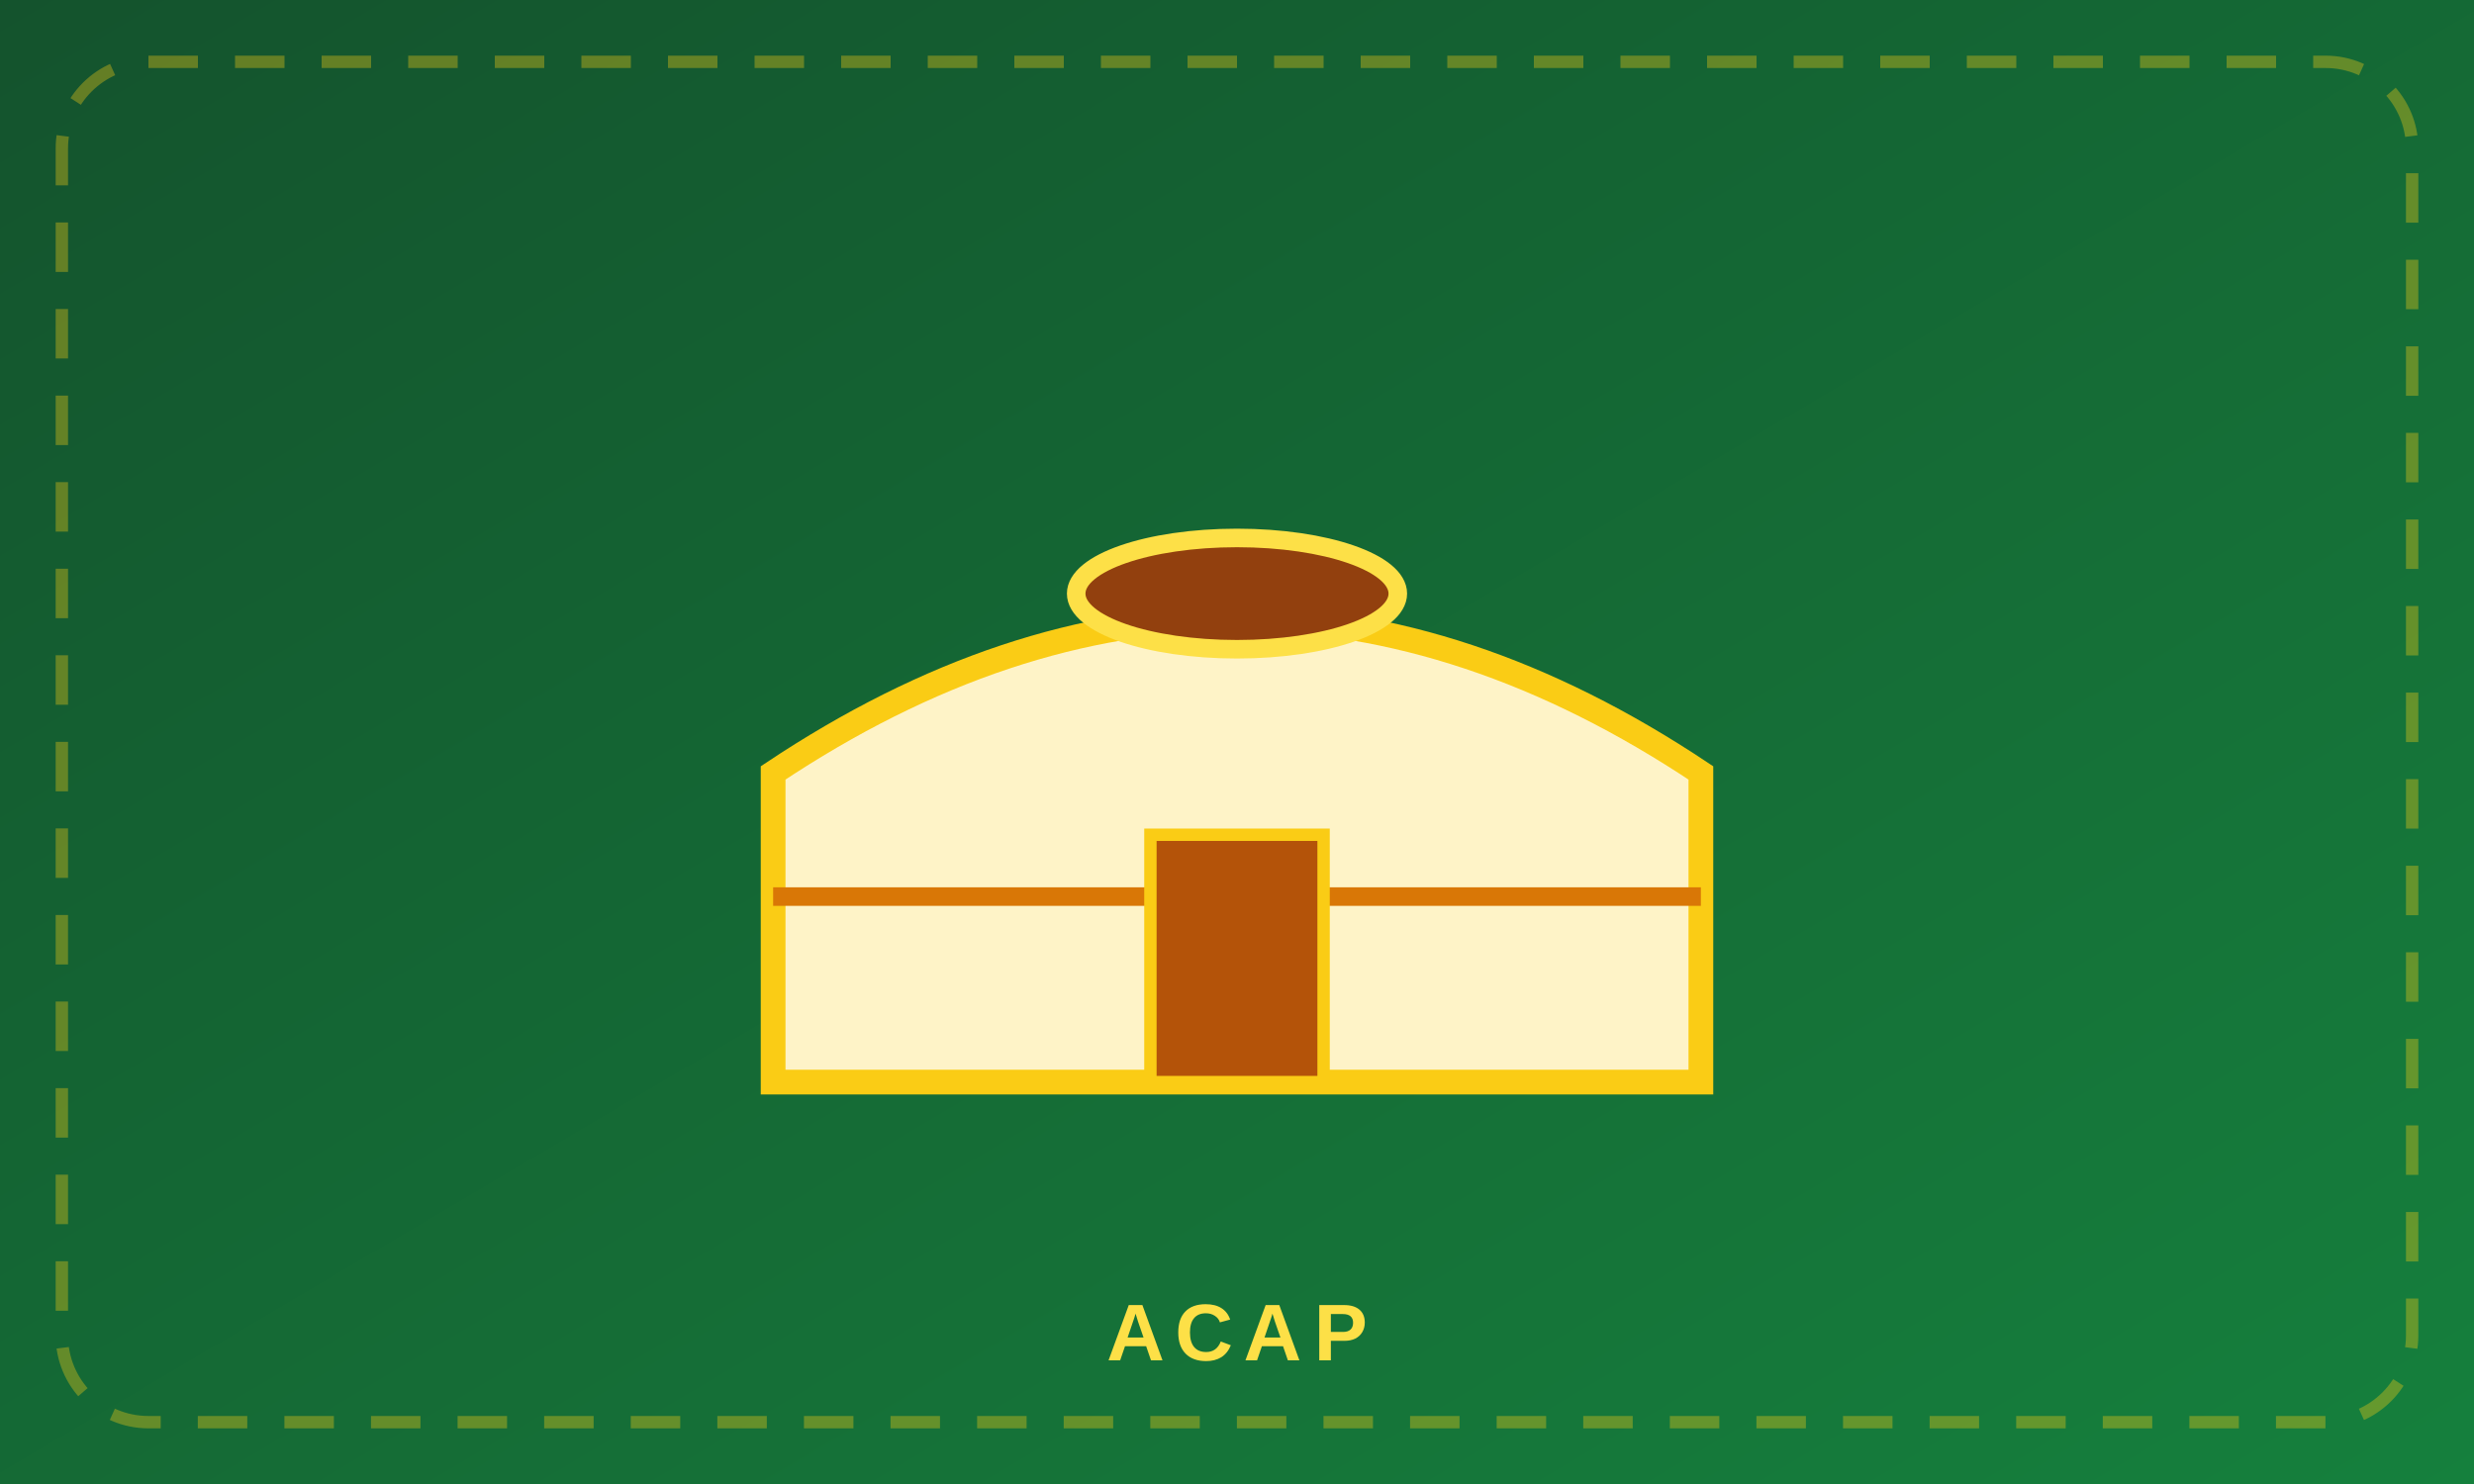
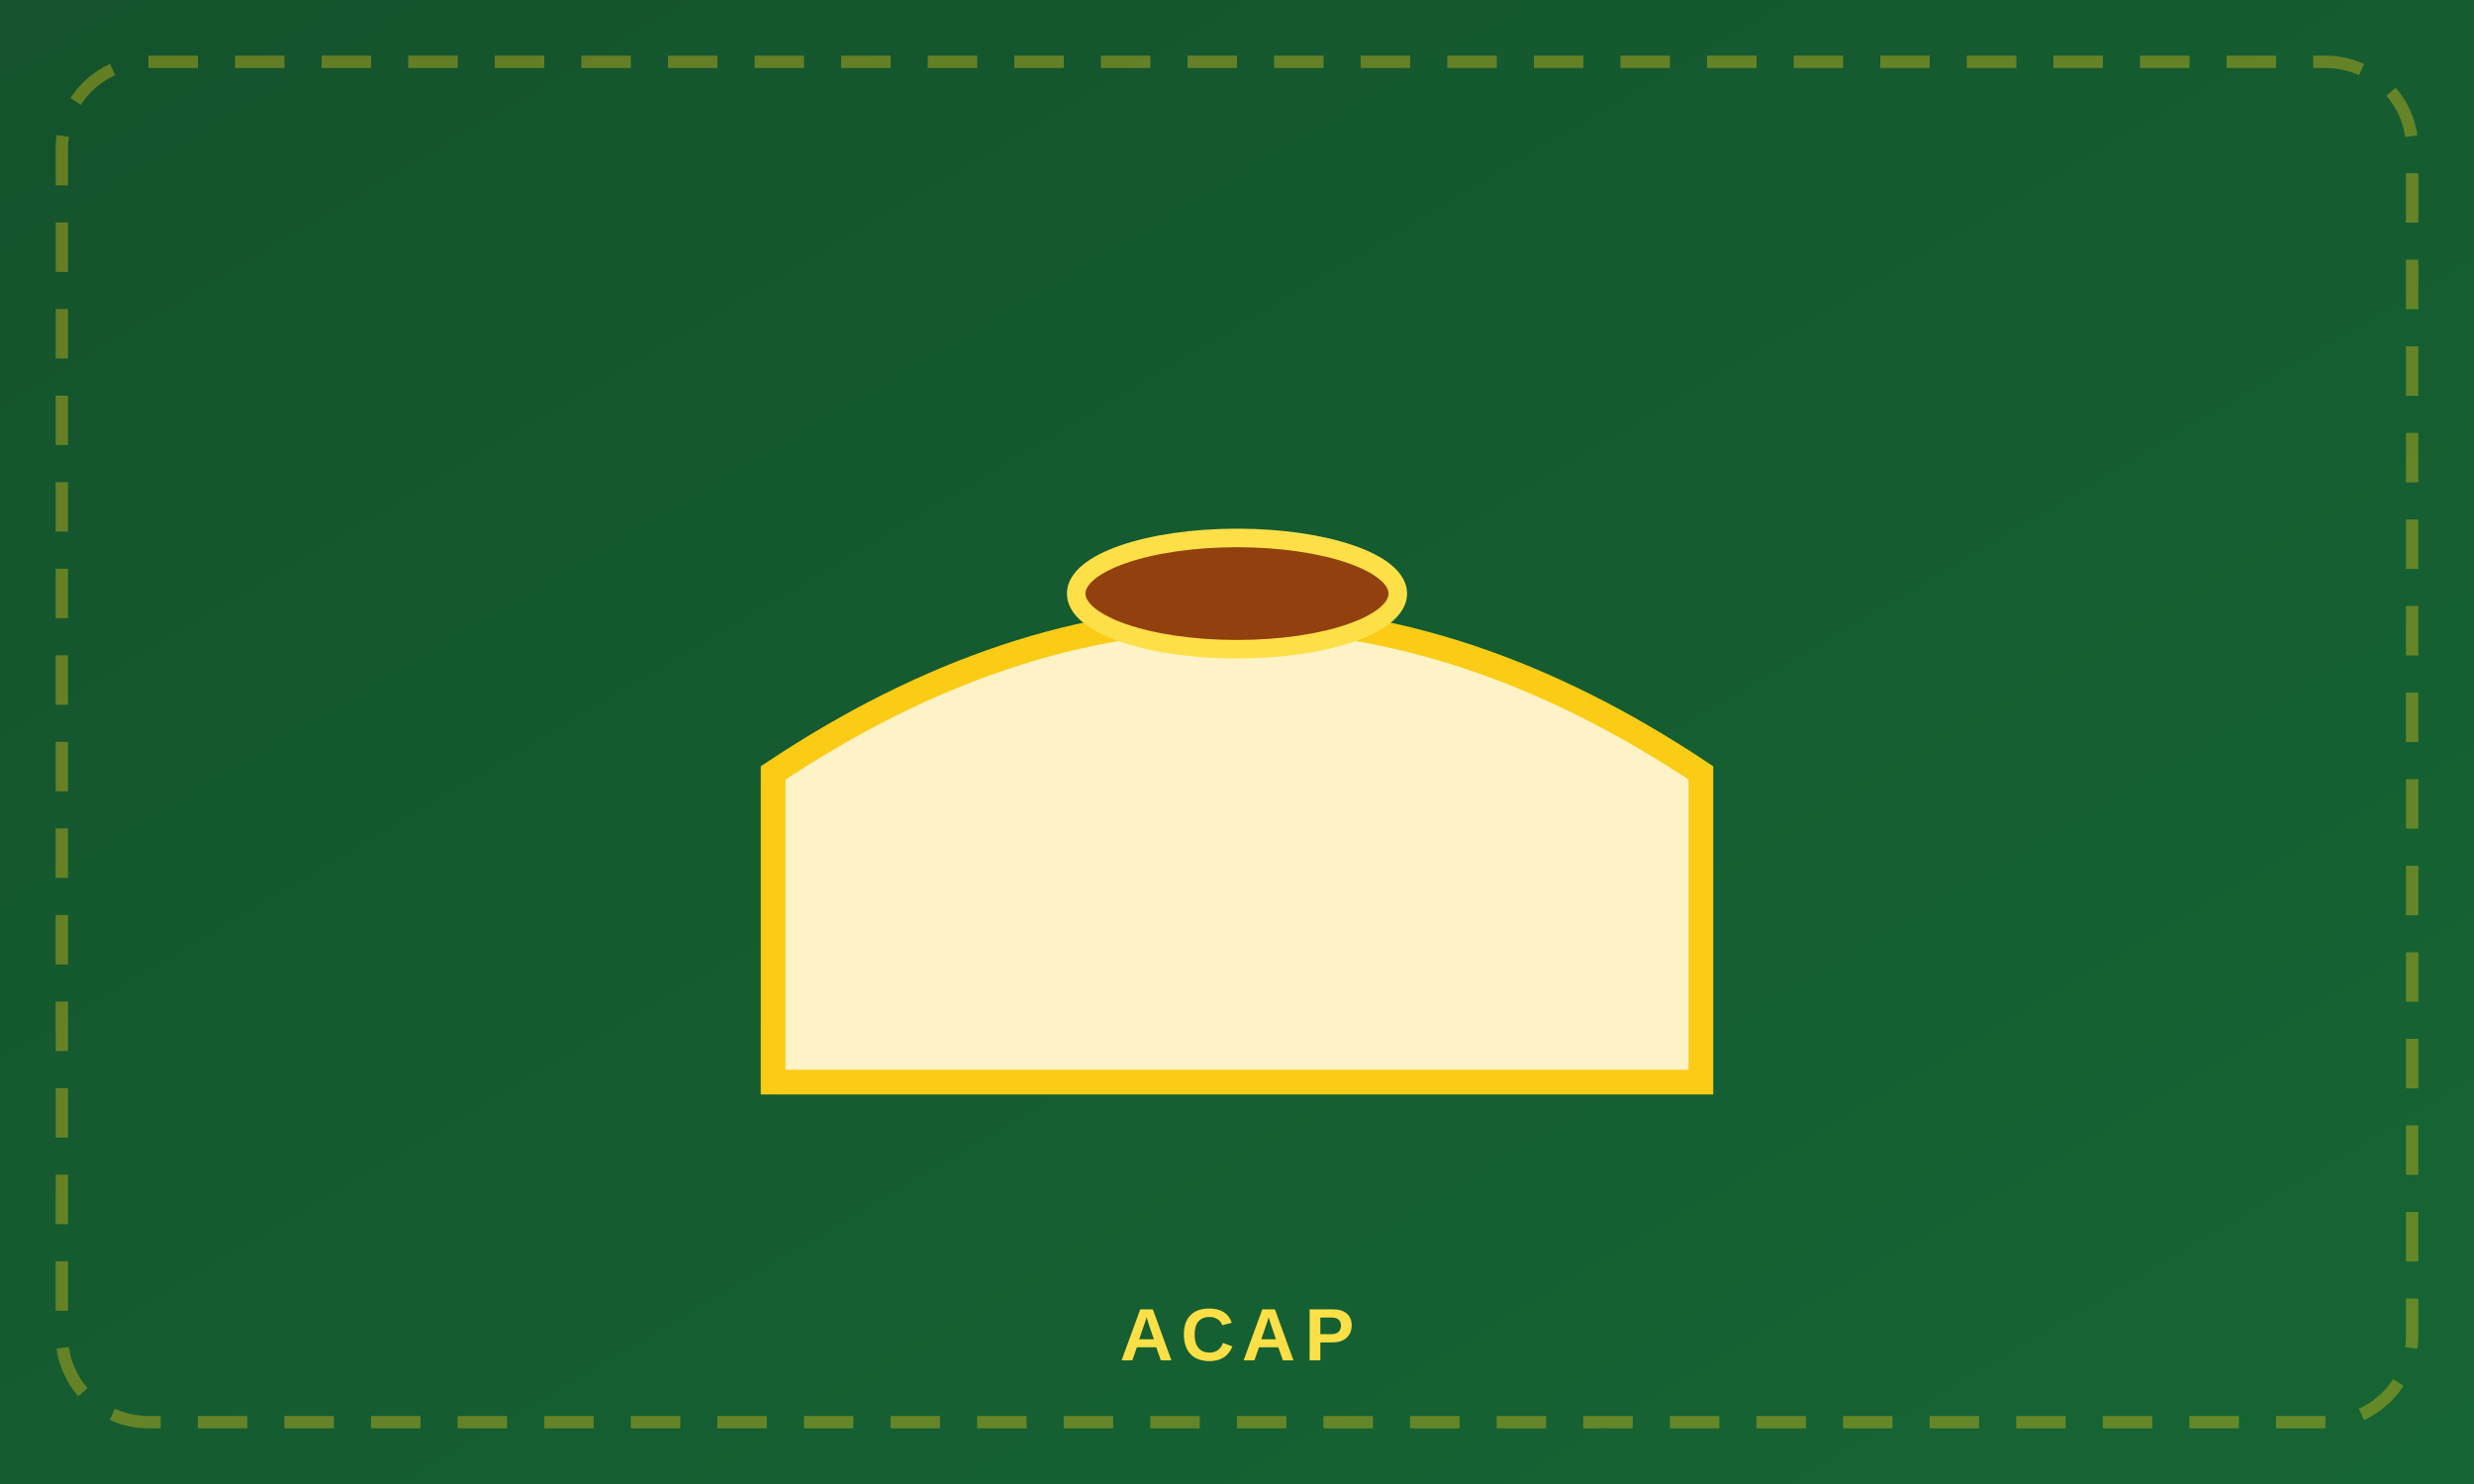
<svg xmlns="http://www.w3.org/2000/svg" viewBox="0 0 400 240" width="400" height="240">
  <defs>
    <linearGradient id="g_asar" x1="0" y1="0" x2="1" y2="1">
      <stop offset="0%" stop-color="#14532d" />
-       <stop offset="100%" stop-color="#15803d" />
+       <stop offset="100%" stop-color="#166534" />
    </linearGradient>
  </defs>
  <rect width="400" height="240" fill="url(#g_asar)" />
  <rect x="10" y="10" width="380" height="220" rx="14" fill="none" stroke="#facc15" stroke-opacity="0.35" stroke-width="2" stroke-dasharray="8 6" />
  <path d="M125 175 L125 125 Q200 75 275 125 L275 175 Z" fill="#fef3c7" stroke="#facc15" stroke-width="4" />
  <ellipse cx="200" cy="96" rx="26" ry="9" fill="#92400e" stroke="#fde047" stroke-width="3" />
-   <line x1="125" y1="145" x2="275" y2="145" stroke="#d97706" stroke-width="3" />
-   <rect x="186" y="135" width="28" height="40" fill="#b45309" stroke="#facc15" stroke-width="2" />
-   <text x="200" y="220" fill="#fde047" font-family="Arial, sans-serif" font-size="13" font-weight="bold" letter-spacing="2" text-anchor="middle">АСАР</text>
+   <text x="200" y="220" fill="#fde047" font-family="Arial, sans-serif" font-size="12" font-weight="bold" letter-spacing="1.5" text-anchor="middle">АСАР</text>
</svg>
